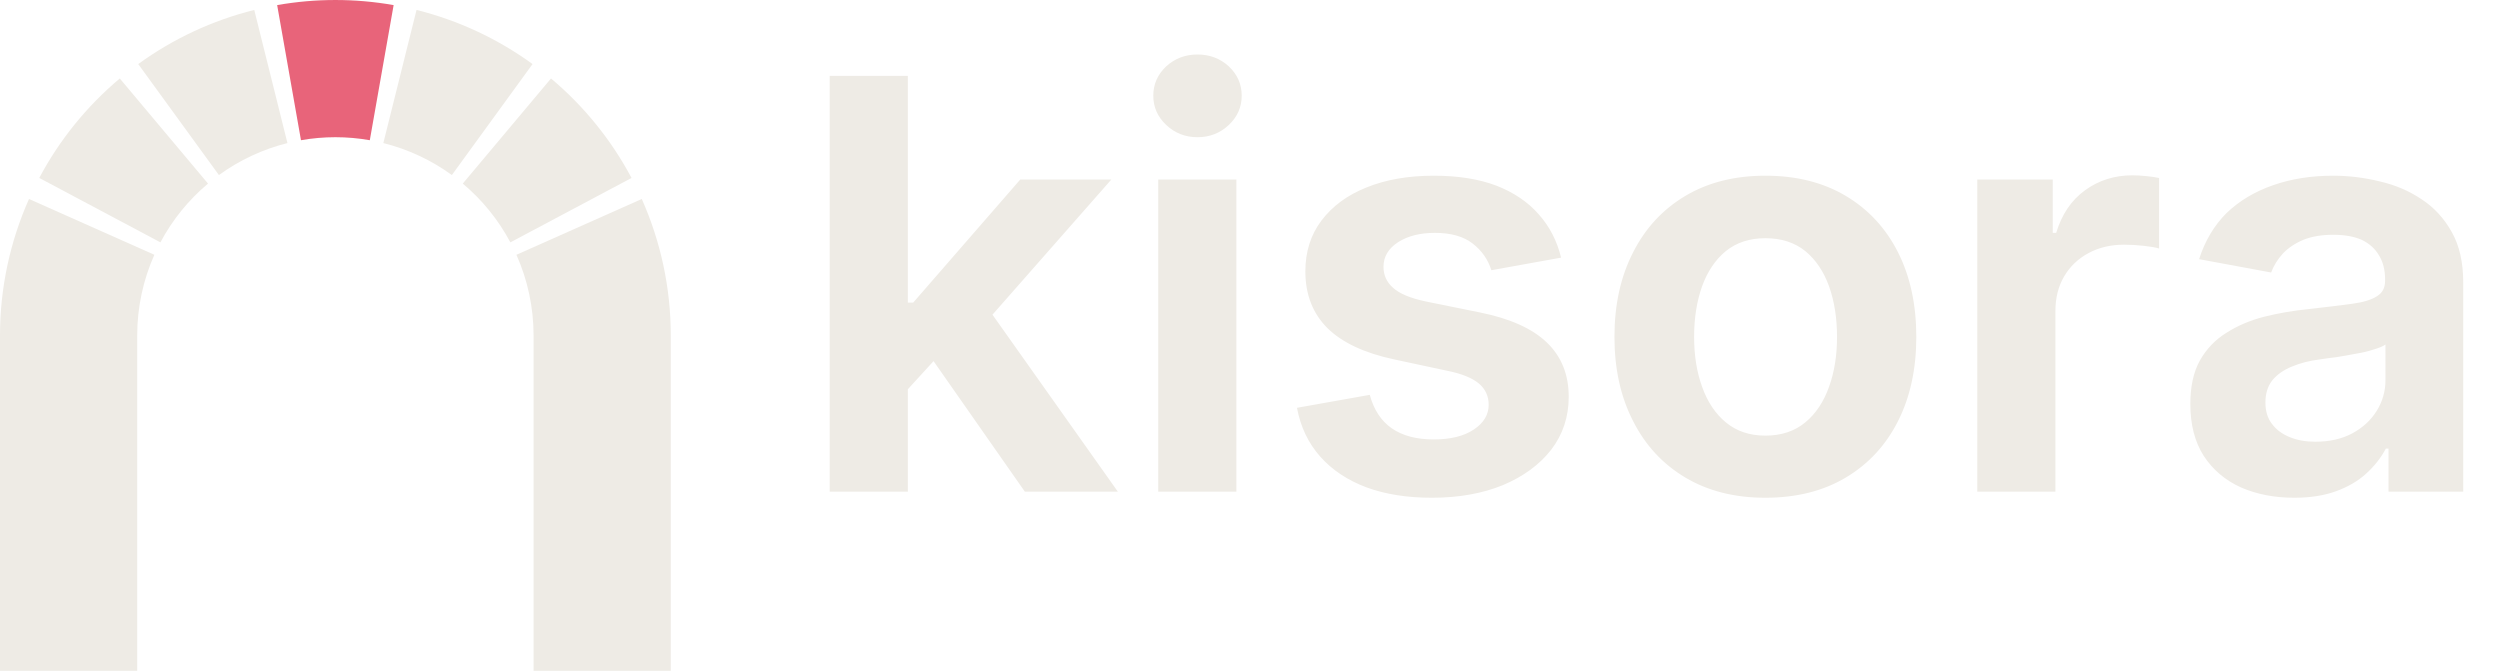
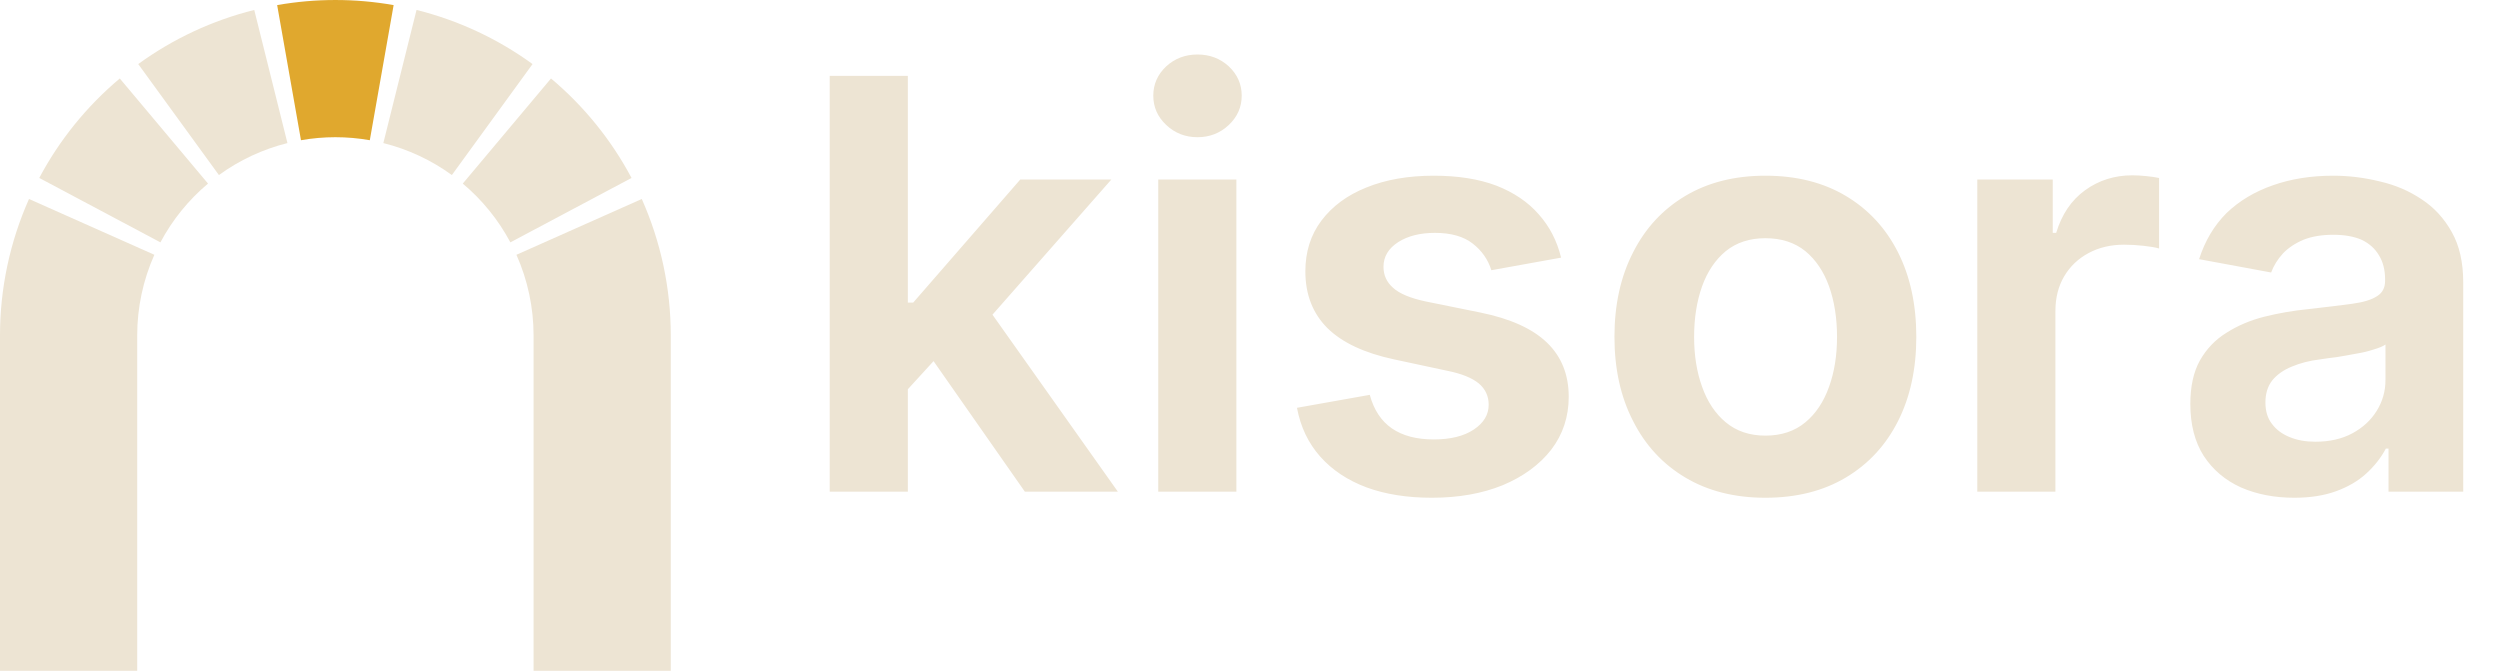
<svg xmlns="http://www.w3.org/2000/svg" viewBox="40 40 655.95 176">
-   <path fill="#E8647A" d="M112.72 41.34A88 88 0 0 1 143.28 41.34L137.03 76.79A52 52 0 0 0 118.97 76.79Z" />
-   <path fill="#EEEBE5" d="M208.39 92.21A88 88 0 0 1 216 128L216 216L180 216L180 128A52 52 0 0 0 175.5 106.85Z" />
-   <path fill="#EEEBE5" d="M184.57 60.59A88 88 0 0 1 205.7 86.69L173.91 103.59A52 52 0 0 0 161.42 88.17Z" />
-   <path fill="#EEEBE5" d="M149.29 42.61A88 88 0 0 1 179.73 56.81L158.56 85.93A52 52 0 0 0 140.58 77.54Z" />
-   <path fill="#EEEBE5" d="M47.61 92.21A88 88 0 0 0 40 128L40 216L76 216L76 128A52 52 0 0 1 80.5 106.85Z" />
-   <path fill="#EEEBE5" d="M71.43 60.59A88 88 0 0 0 50.3 86.69L82.09 103.59A52 52 0 0 1 94.58 88.17Z" />
-   <path fill="#EEEBE5" d="M106.71 42.61A88 88 0 0 0 76.27 56.81L97.44 85.93A52 52 0 0 1 115.42 77.54Z" />
-   <path fill="#EEEBE5" d="M276.4 144.1V119.4H279.6L307.7 87.1H331.6L295.8 127.8H291.3ZM257.7 169.0V59.9H278.2V169.0ZM308.9 169.0 283.3 132.4 297.1 117.9 333.3 169.0ZM343.9 169.0V87.1H364.4V169.0ZM354.2 76.0Q349.4 76.0 346.0 72.8Q342.6 69.6 342.6 65.1Q342.6 60.6 346.0 57.4Q349.4 54.3 354.2 54.3Q359.0 54.3 362.4 57.4Q365.8 60.6 365.8 65.1Q365.8 69.6 362.4 72.8Q359.0 76.0 354.2 76.0ZM415.7 170.6Q406.0 170.6 398.6 167.9Q391.1 165.1 386.4 159.8Q381.7 154.5 380.3 147.0L399.4 143.6Q401.0 149.5 405.2 152.4Q409.4 155.3 416.2 155.3Q422.8 155.3 426.7 152.7Q430.6 150.1 430.6 146.2Q430.6 142.8 428.0 140.6Q425.3 138.4 419.8 137.3L405.8 134.3Q394.1 131.8 388.3 126.1Q382.5 120.3 382.5 111.2Q382.5 103.5 386.7 97.9Q391.0 92.2 398.5 89.2Q406.1 86.1 416.2 86.1Q425.7 86.1 432.6 88.7Q439.5 91.4 443.7 96.2Q448.0 101.0 449.6 107.6L431.3 110.9Q430.0 106.7 426.4 103.9Q422.8 101.1 416.5 101.1Q410.7 101.1 406.9 103.5Q403.0 106.0 403.0 110.0Q403.0 113.3 405.5 115.5Q408.0 117.8 414.1 119.1L428.4 122.0Q440.2 124.4 445.9 129.9Q451.6 135.4 451.6 144.1Q451.6 152.0 447.0 158.0Q442.4 163.9 434.3 167.3Q426.2 170.6 415.7 170.6ZM503.2 170.6Q491.1 170.6 482.2 165.3Q473.3 160.0 468.5 150.5Q463.6 141.0 463.6 128.4Q463.6 115.7 468.5 106.2Q473.3 96.7 482.2 91.4Q491.1 86.1 503.2 86.1Q515.4 86.1 524.3 91.4Q533.2 96.7 538.0 106.2Q542.8 115.7 542.8 128.4Q542.8 141.0 538.0 150.5Q533.2 160.0 524.3 165.3Q515.4 170.6 503.2 170.6ZM503.2 154.3Q509.5 154.3 513.7 150.8Q517.8 147.4 519.9 141.5Q522.0 135.7 522.0 128.4Q522.0 121.0 519.9 115.1Q517.8 109.3 513.7 105.9Q509.5 102.5 503.2 102.5Q497.0 102.5 492.8 105.9Q488.7 109.3 486.6 115.1Q484.5 121.0 484.5 128.4Q484.5 135.7 486.6 141.5Q488.7 147.4 492.8 150.8Q497.0 154.3 503.2 154.3ZM558.8 169.0V87.1H578.6V101.1H579.5Q581.7 93.8 587.1 89.9Q592.5 86.0 599.5 86.0Q601.1 86.0 603.1 86.2Q605.1 86.4 606.5 86.7V105.2Q605.2 104.8 602.5 104.5Q599.8 104.2 597.3 104.2Q592.1 104.2 588.0 106.4Q583.9 108.6 581.6 112.5Q579.3 116.4 579.3 121.6V169.0ZM642.0 170.6Q634.2 170.6 628.0 167.9Q621.8 165.1 618.2 159.6Q614.7 154.1 614.7 146.0Q614.7 139.1 617.2 134.6Q619.8 130.0 624.2 127.3Q628.6 124.5 634.1 123.1Q639.7 121.7 645.7 121.1Q652.8 120.3 657.2 119.7Q661.6 119.1 663.7 117.7Q665.8 116.4 665.8 113.7V113.3Q665.8 109.6 664.2 107.0Q662.6 104.3 659.6 102.9Q656.6 101.6 652.2 101.6Q647.7 101.6 644.4 102.9Q641.1 104.3 639.0 106.5Q636.9 108.8 635.9 111.5L617.0 108.0Q619.3 100.8 624.2 95.9Q629.2 91.1 636.4 88.6Q643.5 86.1 652.2 86.1Q658.3 86.1 664.4 87.6Q670.5 89.0 675.4 92.3Q680.3 95.5 683.3 100.9Q686.3 106.2 686.3 114.1V169.0H666.7V157.7H666.0Q664.1 161.3 660.8 164.3Q657.6 167.2 652.9 168.9Q648.2 170.6 642.0 170.6ZM647.5 155.9Q653.1 155.9 657.2 153.7Q661.3 151.5 663.6 147.8Q665.9 144.1 665.9 139.7V130.4Q664.9 131.1 662.8 131.7Q660.7 132.4 658.2 132.8Q655.6 133.3 653.1 133.7Q650.6 134.0 648.7 134.3Q644.6 134.8 641.3 136.2Q638.1 137.5 636.2 139.8Q634.4 142.1 634.4 145.6Q634.4 149.0 636.1 151.2Q637.8 153.5 640.8 154.7Q643.7 155.9 647.5 155.9Z" />
+   <path fill="#E0A82E" d="M112.72 41.34A88 88 0 0 1 143.28 41.34L137.03 76.79A52 52 0 0 0 118.97 76.79Z" />
+   <path fill="#EDE4D3" d="M208.39 92.21A88 88 0 0 1 216 128L216 216L180 216L180 128A52 52 0 0 0 175.5 106.85Z" />
+   <path fill="#EDE4D3" d="M184.57 60.59A88 88 0 0 1 205.7 86.69L173.91 103.59A52 52 0 0 0 161.42 88.17Z" />
+   <path fill="#EDE4D3" d="M149.29 42.61A88 88 0 0 1 179.73 56.81L158.56 85.93A52 52 0 0 0 140.58 77.54Z" />
+   <path fill="#EDE4D3" d="M47.61 92.21A88 88 0 0 0 40 128L40 216L76 216L76 128A52 52 0 0 1 80.5 106.85Z" />
+   <path fill="#EDE4D3" d="M71.43 60.59A88 88 0 0 0 50.3 86.69L82.09 103.59A52 52 0 0 1 94.58 88.17Z" />
+   <path fill="#EDE4D3" d="M106.71 42.61A88 88 0 0 0 76.27 56.81L97.44 85.93A52 52 0 0 1 115.42 77.54Z" />
+   <path fill="#EDE4D3" d="M276.4 144.1V119.4H279.6L307.7 87.1H331.6L295.8 127.8H291.3ZM257.7 169.0V59.9H278.2V169.0ZM308.9 169.0 283.3 132.4 297.1 117.9 333.3 169.0ZM343.9 169.0V87.1H364.4V169.0ZM354.2 76.0Q349.4 76.0 346.0 72.8Q342.6 69.6 342.6 65.1Q342.6 60.6 346.0 57.4Q349.4 54.3 354.2 54.3Q359.0 54.3 362.4 57.4Q365.8 60.6 365.8 65.1Q365.8 69.6 362.4 72.8Q359.0 76.0 354.2 76.0ZM415.7 170.6Q406.0 170.6 398.6 167.9Q391.1 165.1 386.4 159.8Q381.7 154.5 380.3 147.0L399.4 143.6Q401.0 149.5 405.2 152.4Q409.4 155.3 416.2 155.3Q422.8 155.3 426.7 152.7Q430.6 150.1 430.6 146.2Q430.6 142.8 428.0 140.6Q425.3 138.4 419.8 137.3L405.8 134.3Q394.1 131.8 388.3 126.1Q382.5 120.3 382.5 111.2Q382.5 103.5 386.7 97.9Q391.0 92.2 398.5 89.2Q406.1 86.1 416.2 86.1Q425.7 86.1 432.6 88.7Q439.5 91.4 443.7 96.2Q448.0 101.0 449.6 107.6L431.3 110.9Q430.0 106.7 426.4 103.9Q422.8 101.1 416.5 101.1Q410.7 101.1 406.9 103.5Q403.0 106.0 403.0 110.0Q403.0 113.3 405.5 115.5Q408.0 117.8 414.1 119.1L428.4 122.0Q440.2 124.4 445.9 129.9Q451.6 135.4 451.6 144.1Q451.6 152.0 447.0 158.0Q442.4 163.9 434.3 167.3Q426.2 170.6 415.7 170.6ZM503.2 170.6Q491.1 170.6 482.2 165.3Q473.3 160.0 468.5 150.5Q463.6 141.0 463.6 128.4Q463.6 115.7 468.5 106.2Q473.3 96.7 482.2 91.4Q491.1 86.1 503.2 86.1Q515.4 86.1 524.3 91.4Q533.2 96.7 538.0 106.2Q542.8 115.7 542.8 128.4Q542.8 141.0 538.0 150.5Q533.2 160.0 524.3 165.3Q515.4 170.6 503.2 170.6ZM503.2 154.3Q509.5 154.3 513.7 150.8Q517.8 147.4 519.9 141.5Q522.0 135.7 522.0 128.4Q522.0 121.0 519.9 115.1Q517.8 109.3 513.7 105.9Q509.5 102.5 503.2 102.5Q497.0 102.5 492.8 105.9Q488.7 109.3 486.6 115.1Q484.5 121.0 484.5 128.4Q484.5 135.7 486.6 141.5Q488.7 147.4 492.8 150.8Q497.0 154.3 503.2 154.3ZM558.8 169.0V87.1H578.6V101.1H579.5Q581.7 93.8 587.1 89.9Q592.5 86.0 599.5 86.0Q601.1 86.0 603.1 86.2Q605.1 86.4 606.5 86.7V105.2Q605.2 104.8 602.5 104.5Q599.8 104.2 597.3 104.2Q592.1 104.2 588.0 106.4Q583.9 108.6 581.6 112.5Q579.3 116.4 579.3 121.6V169.0ZM642.0 170.6Q634.2 170.6 628.0 167.9Q621.8 165.1 618.2 159.6Q614.7 154.1 614.7 146.0Q614.7 139.1 617.2 134.6Q619.8 130.0 624.2 127.3Q628.6 124.5 634.1 123.1Q639.7 121.7 645.7 121.1Q652.8 120.3 657.2 119.7Q661.6 119.1 663.7 117.7Q665.8 116.4 665.8 113.7V113.3Q665.8 109.6 664.2 107.0Q662.6 104.3 659.6 102.9Q656.6 101.6 652.2 101.6Q647.7 101.6 644.4 102.9Q641.1 104.3 639.0 106.5Q636.9 108.8 635.9 111.5L617.0 108.0Q619.3 100.8 624.2 95.9Q629.2 91.1 636.4 88.6Q643.5 86.1 652.2 86.1Q658.3 86.1 664.4 87.6Q670.5 89.0 675.4 92.3Q680.3 95.5 683.3 100.9Q686.3 106.2 686.3 114.1V169.0H666.7V157.7H666.0Q664.1 161.3 660.8 164.3Q657.6 167.2 652.9 168.9Q648.2 170.6 642.0 170.6ZM647.5 155.9Q653.1 155.9 657.2 153.7Q661.3 151.5 663.6 147.8Q665.9 144.1 665.9 139.7V130.4Q664.9 131.1 662.8 131.7Q660.7 132.4 658.2 132.8Q655.6 133.3 653.1 133.7Q650.6 134.0 648.7 134.3Q644.6 134.8 641.3 136.2Q638.1 137.5 636.2 139.8Q634.4 142.1 634.4 145.6Q634.4 149.0 636.1 151.2Q637.8 153.5 640.8 154.7Q643.7 155.9 647.5 155.9Z" />
</svg>
